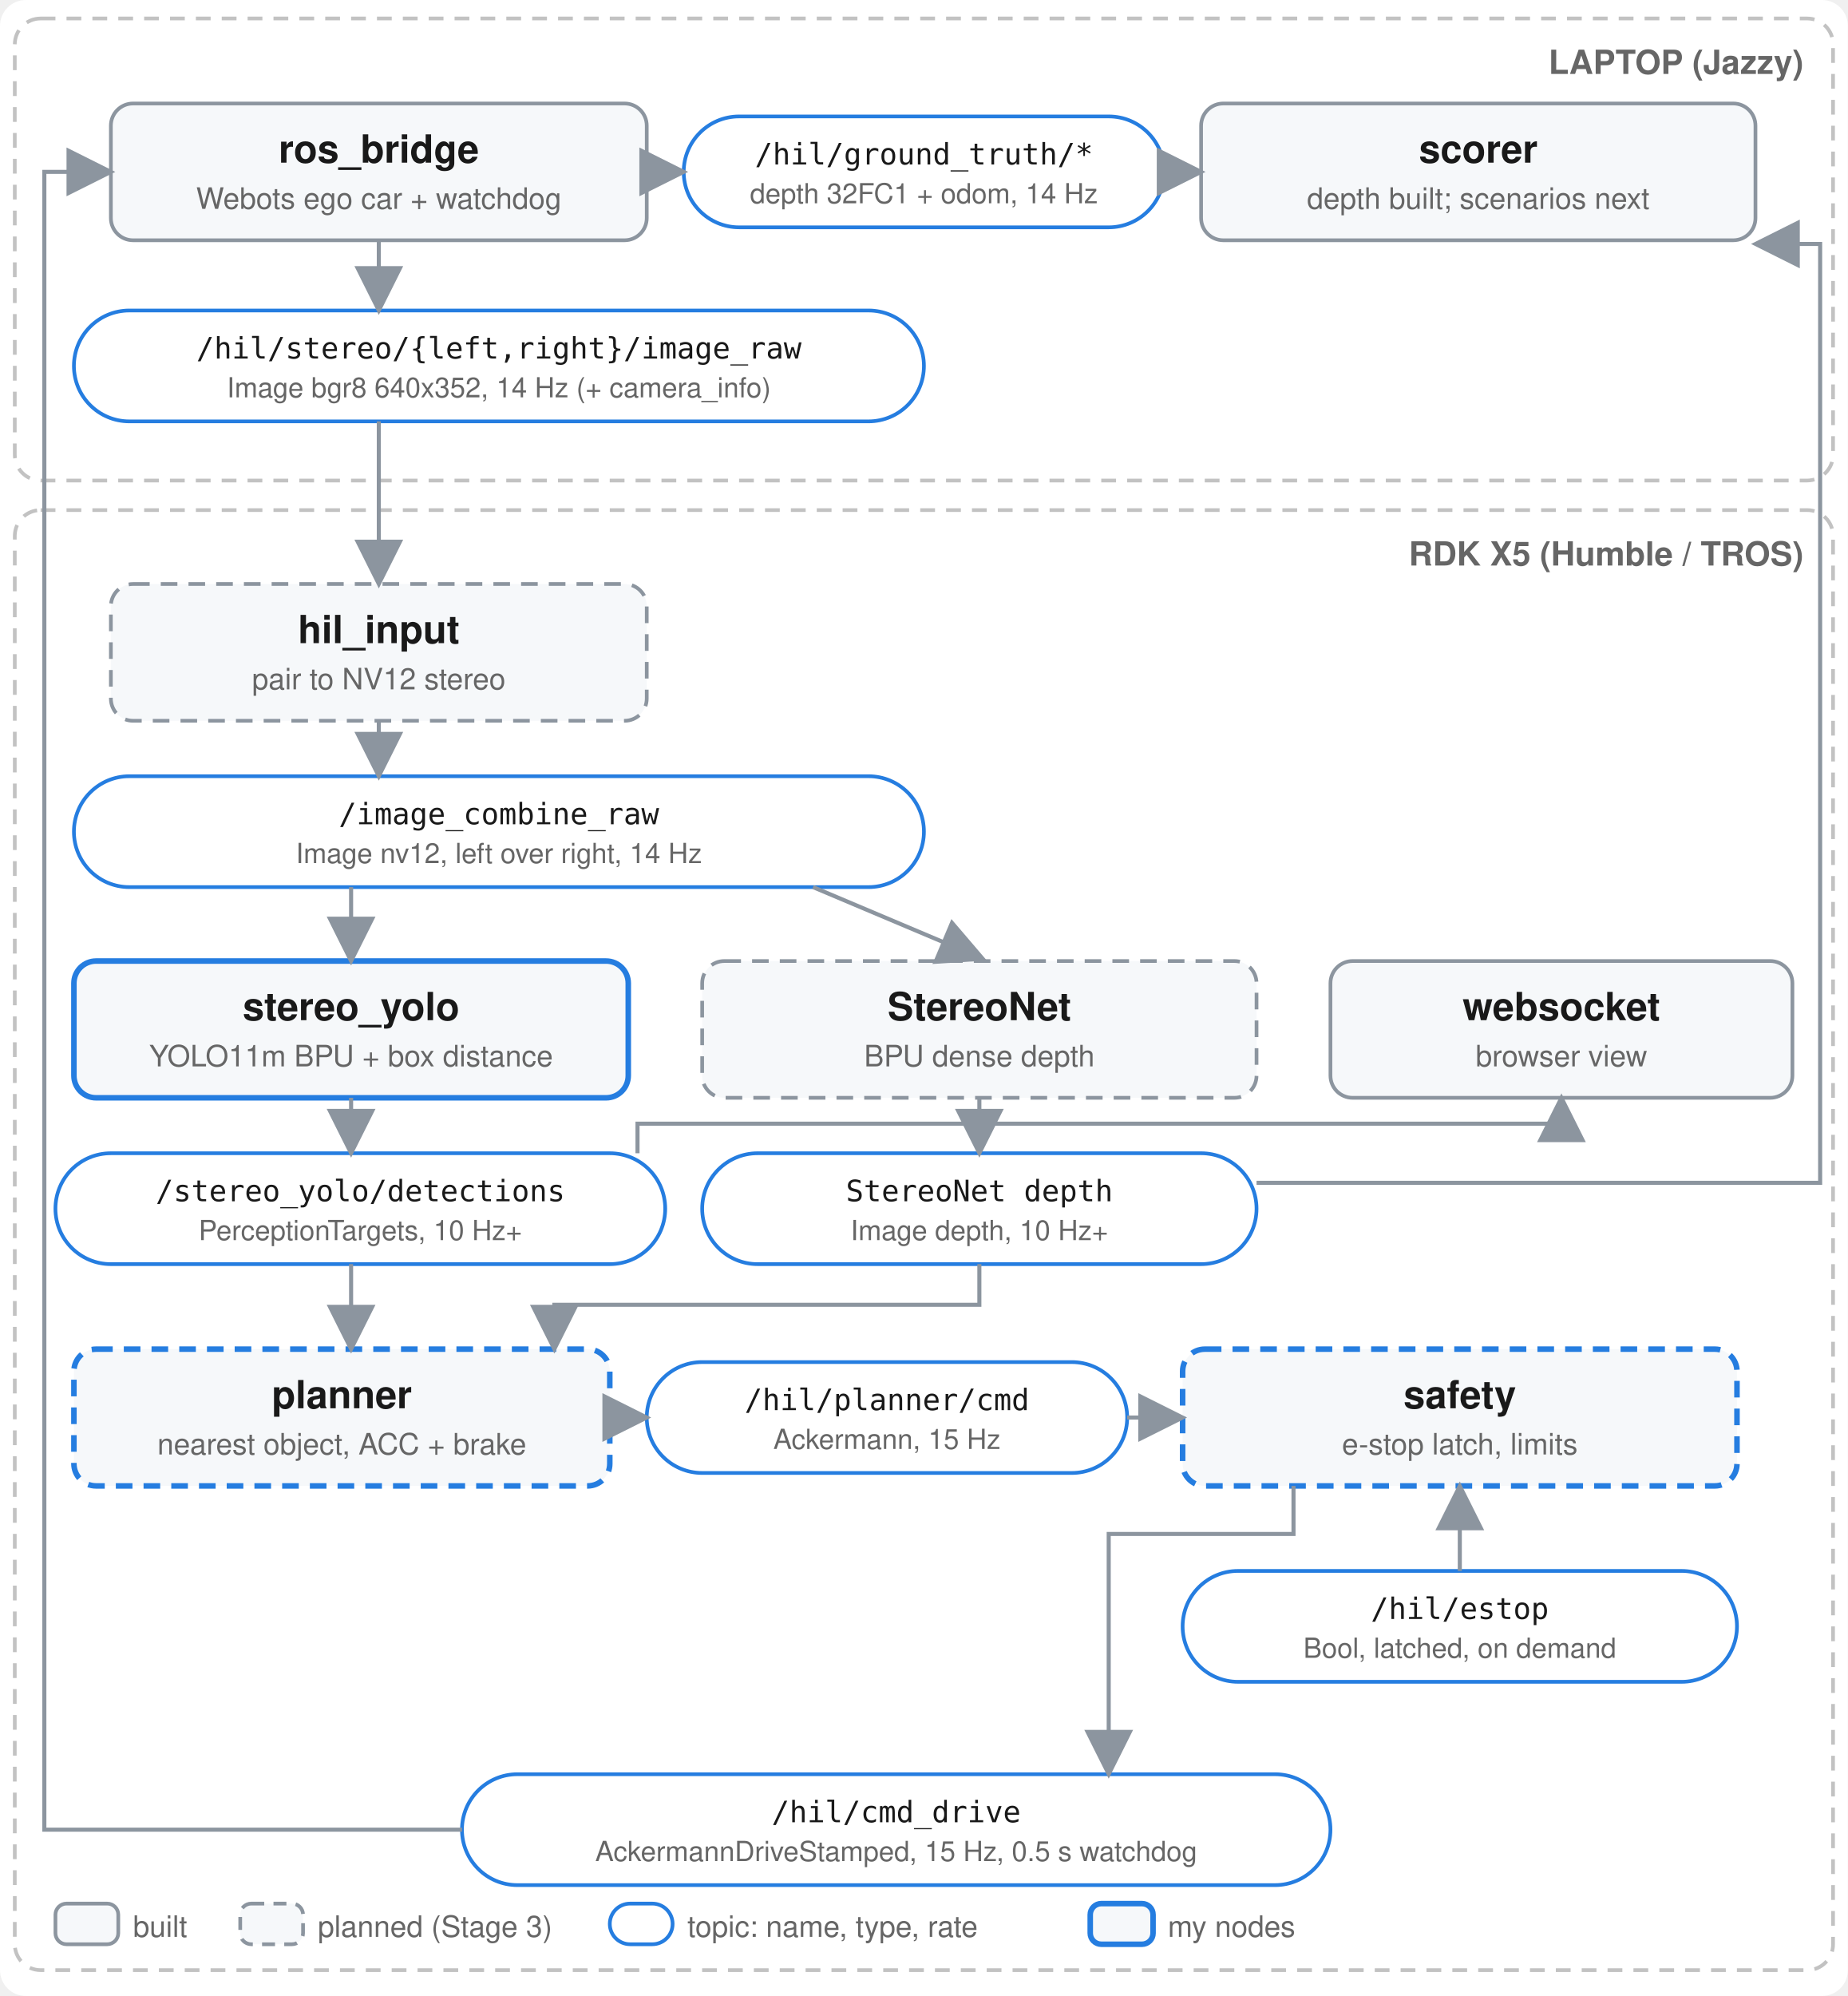
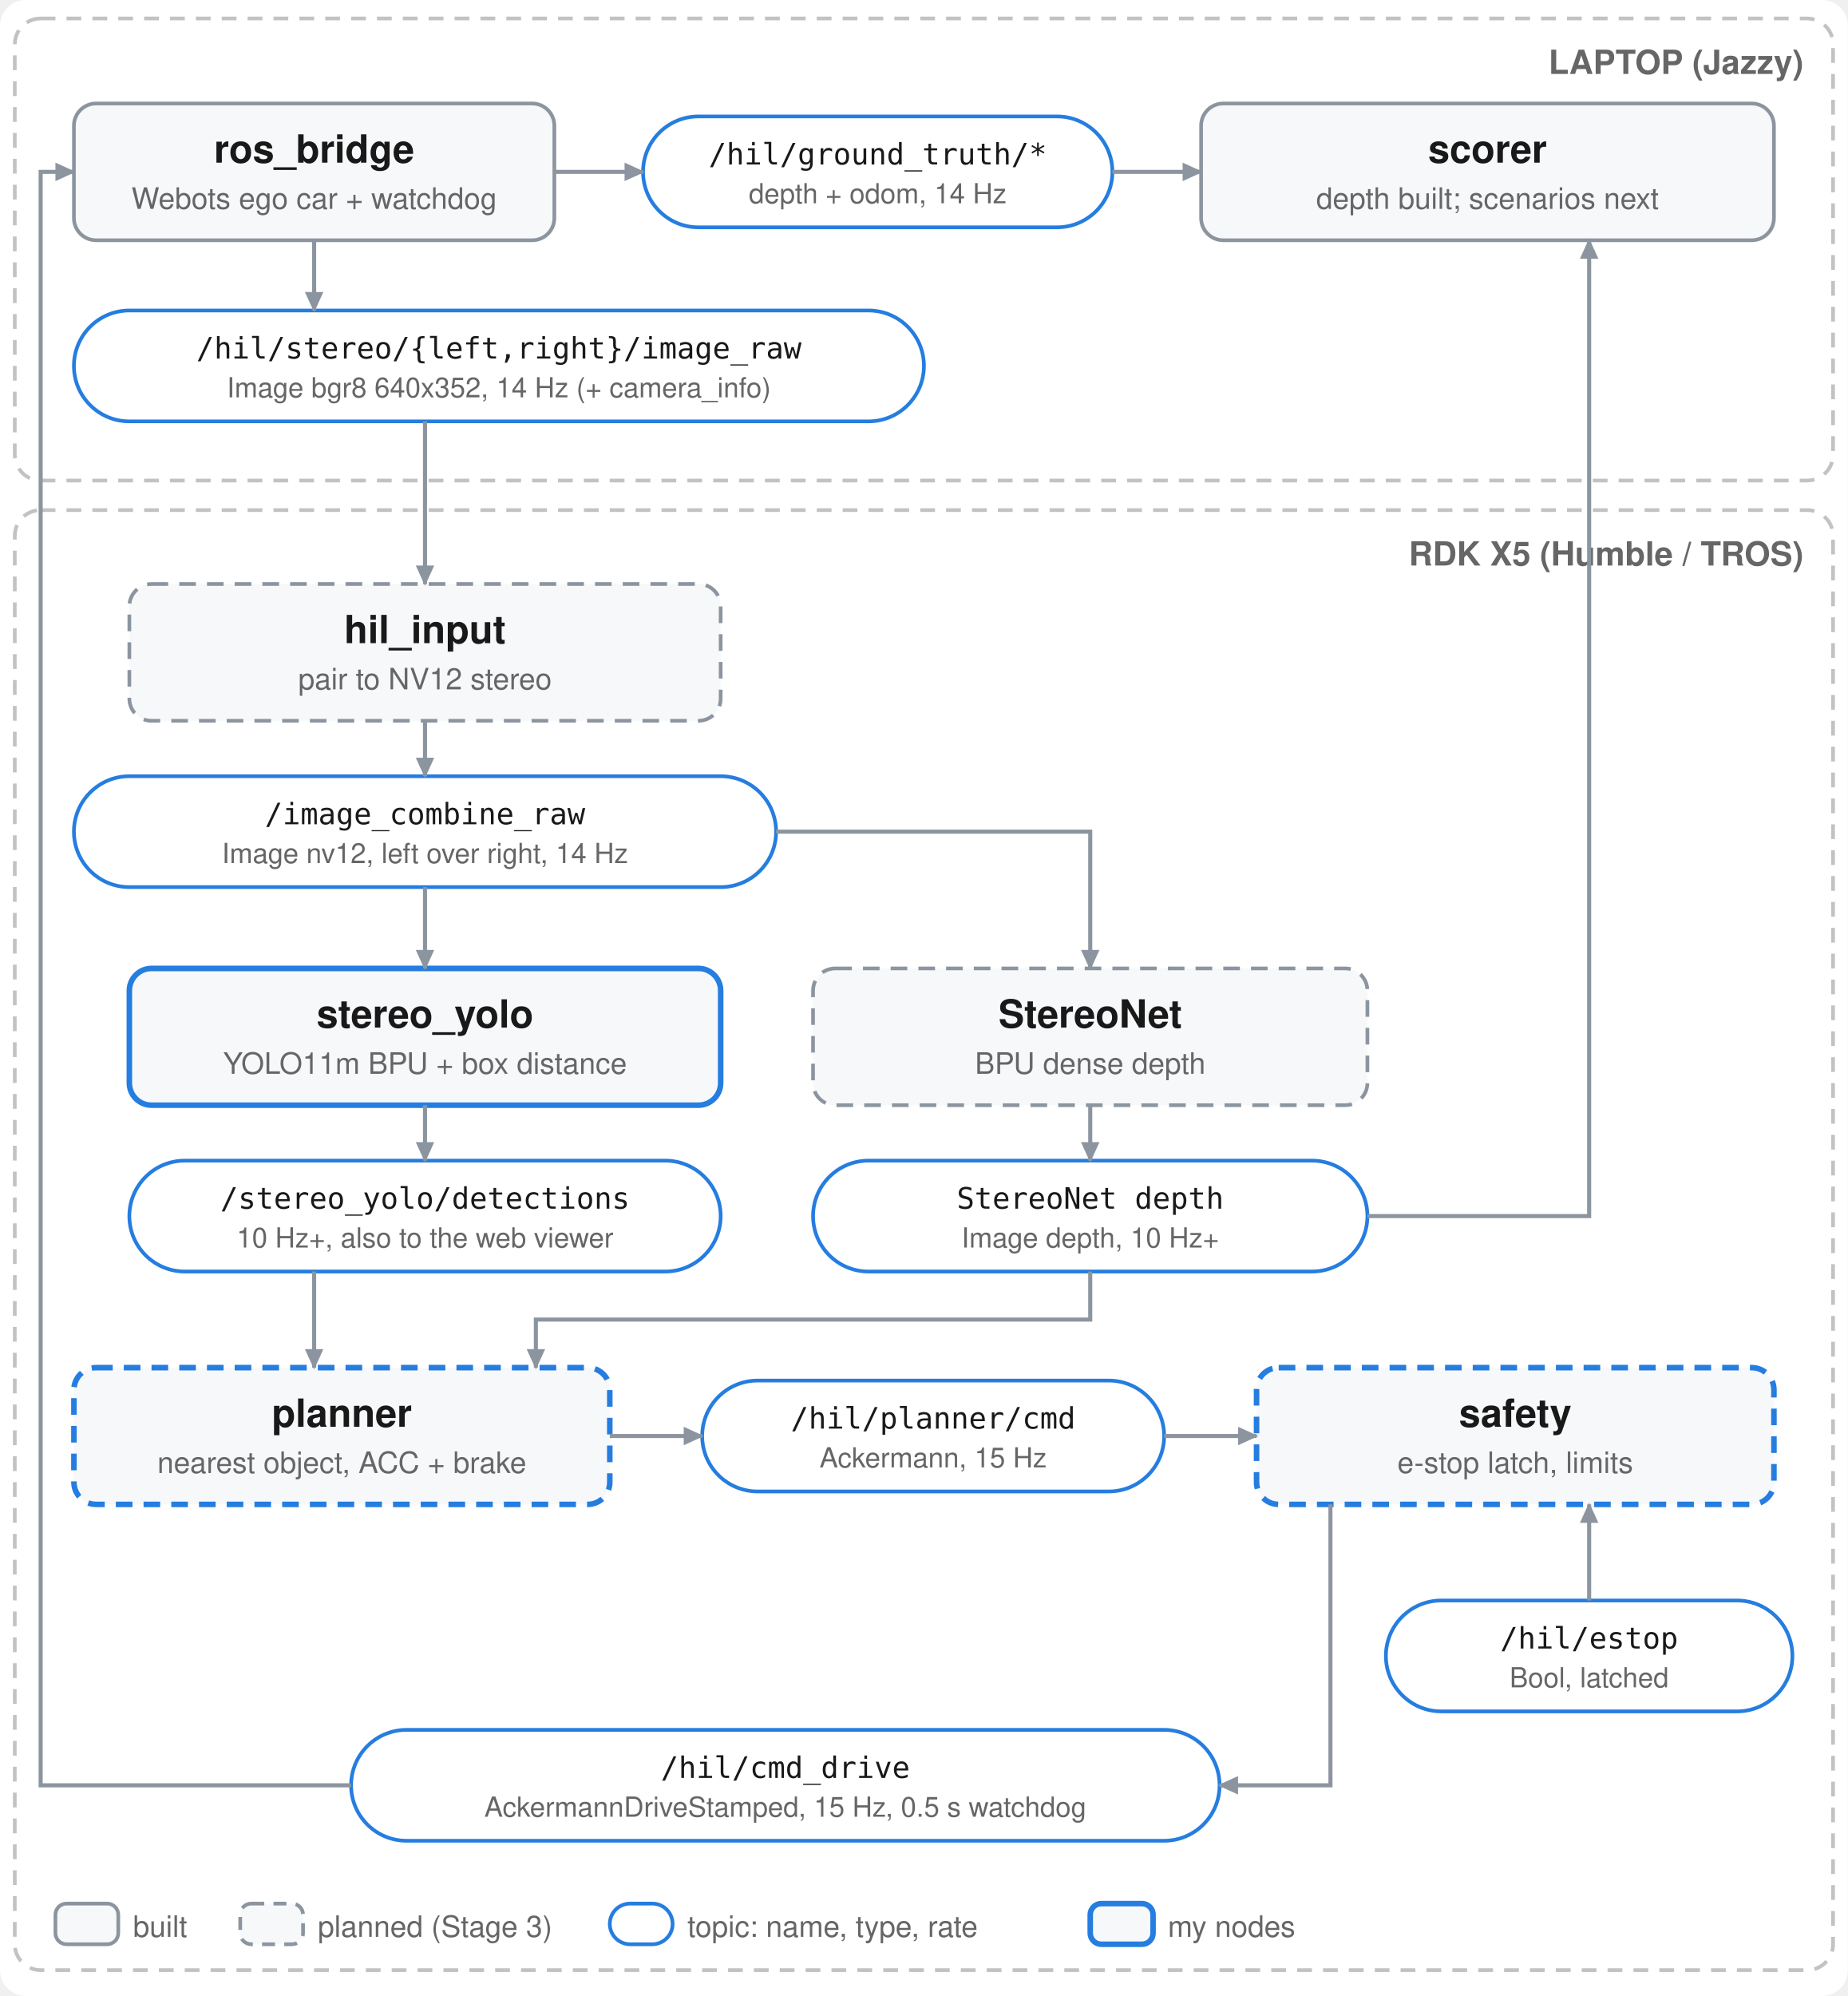
<svg xmlns="http://www.w3.org/2000/svg" width="1000" height="1080" viewBox="0 0 1000 1080" font-family="-apple-system,Segoe UI,Helvetica,Arial,sans-serif">
  <rect width="1000" height="1080" rx="14" fill="#ffffff" />
  <defs>
-     <marker id="a" markerWidth="12" markerHeight="12" refX="10" refY="6" orient="auto">
-       <path d="M0,0 L12,6 L0,12 z" fill="#8c959f" />
+     <marker id="a" markerUnits="userSpaceOnUse" markerWidth="11" markerHeight="10" refX="10" refY="5" orient="auto">
+       <path d="M0,0 L11,5 L0,10 z" fill="#8c959f" />
    </marker>
  </defs>
  <rect x="8" y="10" width="984" height="250" rx="14" fill="none" stroke="#c2c2c2" stroke-width="2" stroke-dasharray="8 6" />
  <text x="976" y="40" font-size="18" font-weight="700" fill="#666666" text-anchor="end">LAPTOP  (Jazzy)</text>
  <rect x="8" y="276" width="984" height="790" rx="14" fill="none" stroke="#c2c2c2" stroke-width="2" stroke-dasharray="8 6" />
  <text x="976" y="306" font-size="18" font-weight="700" fill="#666666" text-anchor="end">RDK X5  (Humble / TROS)</text>
-   <rect x="60" y="56" width="290" height="74" rx="12" fill="#f6f8fa" stroke="#8c959f" stroke-width="2" />
-   <text x="205.0" y="88" font-size="21" font-weight="700" fill="#191919" text-anchor="middle">ros_bridge</text>
-   <text x="205.0" y="113" font-size="16" fill="#666666" text-anchor="middle">Webots ego car + watchdog</text>
-   <rect x="370" y="63" width="260" height="60" rx="30" fill="#ffffff" stroke="#257de0" stroke-width="2" />
-   <text x="500.0" y="89" font-size="16" font-family="ui-monospace,SFMono-Regular,Menlo,Consolas,monospace" fill="#191919" text-anchor="middle">/hil/ground_truth/*</text>
-   <text x="500.0" y="110" font-size="15" fill="#666666" text-anchor="middle">depth 32FC1 + odom, 14 Hz</text>
-   <rect x="650" y="56" width="300" height="74" rx="12" fill="#f6f8fa" stroke="#8c959f" stroke-width="2" />
-   <text x="800.0" y="88" font-size="21" font-weight="700" fill="#191919" text-anchor="middle">scorer</text>
-   <text x="800.0" y="113" font-size="16" fill="#666666" text-anchor="middle">depth built; scenarios next</text>
-   <path d="M350,93 L368,93" fill="none" stroke="#8c959f" stroke-width="2.2" marker-end="url(#a)" />
-   <path d="M630,93 L648,93" fill="none" stroke="#8c959f" stroke-width="2.2" marker-end="url(#a)" />
+   <rect x="40" y="56" width="260" height="74" rx="12" fill="#f6f8fa" stroke="#8c959f" stroke-width="2" />
+   <text x="170.0" y="88" font-size="21" font-weight="700" fill="#191919" text-anchor="middle">ros_bridge</text>
+   <text x="170.0" y="113" font-size="16" fill="#666666" text-anchor="middle">Webots ego car + watchdog</text>
+   <rect x="348" y="63" width="254" height="60" rx="30" fill="#ffffff" stroke="#257de0" stroke-width="2" />
+   <text x="475.0" y="89" font-size="16" font-family="ui-monospace,SFMono-Regular,Menlo,Consolas,monospace" fill="#191919" text-anchor="middle">/hil/ground_truth/*</text>
+   <text x="475.0" y="110" font-size="15" fill="#666666" text-anchor="middle">depth + odom, 14 Hz</text>
+   <rect x="650" y="56" width="310" height="74" rx="12" fill="#f6f8fa" stroke="#8c959f" stroke-width="2" />
+   <text x="805.0" y="88" font-size="21" font-weight="700" fill="#191919" text-anchor="middle">scorer</text>
+   <text x="805.0" y="113" font-size="16" fill="#666666" text-anchor="middle">depth built; scenarios next</text>
+   <path d="M300,93 L348,93" fill="none" stroke="#8c959f" stroke-width="2.2" marker-end="url(#a)" />
+   <path d="M602,93 L650,93" fill="none" stroke="#8c959f" stroke-width="2.2" marker-end="url(#a)" />
  <rect x="40" y="168" width="460" height="60" rx="30" fill="#ffffff" stroke="#257de0" stroke-width="2" />
  <text x="270.0" y="194" font-size="16" font-family="ui-monospace,SFMono-Regular,Menlo,Consolas,monospace" fill="#191919" text-anchor="middle">/hil/stereo/{left,right}/image_raw</text>
  <text x="270.0" y="215" font-size="15" fill="#666666" text-anchor="middle">Image bgr8 640x352, 14 Hz (+ camera_info)</text>
-   <path d="M205,130 L205,166" fill="none" stroke="#8c959f" stroke-width="2.2" marker-end="url(#a)" />
-   <rect x="60" y="316" width="290" height="74" rx="12" fill="#f6f8fa" stroke="#8c959f" stroke-width="2" stroke-dasharray="9 6" />
-   <text x="205.0" y="348" font-size="21" font-weight="700" fill="#191919" text-anchor="middle">hil_input</text>
-   <text x="205.0" y="373" font-size="16" fill="#666666" text-anchor="middle">pair to NV12 stereo</text>
-   <path d="M205,228 L205,314" fill="none" stroke="#8c959f" stroke-width="2.2" marker-end="url(#a)" />
-   <rect x="40" y="420" width="460" height="60" rx="30" fill="#ffffff" stroke="#257de0" stroke-width="2" />
-   <text x="270.0" y="446" font-size="16" font-family="ui-monospace,SFMono-Regular,Menlo,Consolas,monospace" fill="#191919" text-anchor="middle">/image_combine_raw</text>
-   <text x="270.0" y="467" font-size="15" fill="#666666" text-anchor="middle">Image nv12, left over right, 14 Hz</text>
-   <path d="M205,390 L205,418" fill="none" stroke="#8c959f" stroke-width="2.2" marker-end="url(#a)" />
-   <rect x="40" y="520" width="300" height="74" rx="12" fill="#f6f8fa" stroke="#257de0" stroke-width="3" />
-   <text x="190.0" y="552" font-size="21" font-weight="700" fill="#191919" text-anchor="middle">stereo_yolo</text>
-   <text x="190.0" y="577" font-size="16" fill="#666666" text-anchor="middle">YOLO11m BPU + box distance</text>
-   <rect x="380" y="520" width="300" height="74" rx="12" fill="#f6f8fa" stroke="#8c959f" stroke-width="2" stroke-dasharray="9 6" />
-   <text x="530.0" y="552" font-size="21" font-weight="700" fill="#191919" text-anchor="middle">StereoNet</text>
-   <text x="530.0" y="577" font-size="16" fill="#666666" text-anchor="middle">BPU dense depth</text>
-   <rect x="720" y="520" width="250" height="74" rx="12" fill="#f6f8fa" stroke="#8c959f" stroke-width="2" />
-   <text x="845.0" y="552" font-size="21" font-weight="700" fill="#191919" text-anchor="middle">websocket</text>
-   <text x="845.0" y="577" font-size="16" fill="#666666" text-anchor="middle">browser view</text>
-   <path d="M190,480 L190,518" fill="none" stroke="#8c959f" stroke-width="2.2" marker-end="url(#a)" />
-   <path d="M440,480 L530,518" fill="none" stroke="#8c959f" stroke-width="2.2" marker-end="url(#a)" />
-   <rect x="30" y="624" width="330" height="60" rx="30" fill="#ffffff" stroke="#257de0" stroke-width="2" />
-   <text x="195.0" y="650" font-size="16" font-family="ui-monospace,SFMono-Regular,Menlo,Consolas,monospace" fill="#191919" text-anchor="middle">/stereo_yolo/detections</text>
-   <text x="195.0" y="671" font-size="15" fill="#666666" text-anchor="middle">PerceptionTargets, 10 Hz+</text>
-   <rect x="380" y="624" width="300" height="60" rx="30" fill="#ffffff" stroke="#257de0" stroke-width="2" />
-   <text x="530.0" y="650" font-size="16" font-family="ui-monospace,SFMono-Regular,Menlo,Consolas,monospace" fill="#191919" text-anchor="middle">StereoNet depth</text>
-   <text x="530.0" y="671" font-size="15" fill="#666666" text-anchor="middle">Image depth, 10 Hz+</text>
-   <path d="M190,594 L190,622" fill="none" stroke="#8c959f" stroke-width="2.2" marker-end="url(#a)" />
-   <path d="M530,594 L530,622" fill="none" stroke="#8c959f" stroke-width="2.2" marker-end="url(#a)" />
-   <path d="M345,624 L345,608 L845,608 L845,596" fill="none" stroke="#8c959f" stroke-width="2.2" marker-end="url(#a)" />
-   <path d="M680,640 L985,640 L985,132 L952,132" fill="none" stroke="#8c959f" stroke-width="2.2" marker-end="url(#a)" />
-   <rect x="40" y="730" width="290" height="74" rx="12" fill="#f6f8fa" stroke="#257de0" stroke-width="3" stroke-dasharray="9 6" />
-   <text x="185.0" y="762" font-size="21" font-weight="700" fill="#191919" text-anchor="middle">planner</text>
-   <text x="185.0" y="787" font-size="16" fill="#666666" text-anchor="middle">nearest object, ACC + brake</text>
-   <path d="M190,684 L190,728" fill="none" stroke="#8c959f" stroke-width="2.2" marker-end="url(#a)" />
-   <path d="M530,684 L530,706 L300,706 L300,728" fill="none" stroke="#8c959f" stroke-width="2.2" marker-end="url(#a)" />
-   <rect x="350" y="737" width="260" height="60" rx="30" fill="#ffffff" stroke="#257de0" stroke-width="2" />
-   <text x="480.0" y="763" font-size="16" font-family="ui-monospace,SFMono-Regular,Menlo,Consolas,monospace" fill="#191919" text-anchor="middle">/hil/planner/cmd</text>
-   <text x="480.0" y="784" font-size="15" fill="#666666" text-anchor="middle">Ackermann, 15 Hz</text>
-   <rect x="640" y="730" width="300" height="74" rx="12" fill="#f6f8fa" stroke="#257de0" stroke-width="3" stroke-dasharray="9 6" />
-   <text x="790.0" y="762" font-size="21" font-weight="700" fill="#191919" text-anchor="middle">safety</text>
-   <text x="790.0" y="787" font-size="16" fill="#666666" text-anchor="middle">e-stop latch, limits</text>
-   <path d="M330,767 L348,767" fill="none" stroke="#8c959f" stroke-width="2.2" marker-end="url(#a)" />
-   <path d="M610,767 L638,767" fill="none" stroke="#8c959f" stroke-width="2.2" marker-end="url(#a)" />
-   <rect x="640" y="850" width="300" height="60" rx="30" fill="#ffffff" stroke="#257de0" stroke-width="2" />
-   <text x="790.0" y="876" font-size="16" font-family="ui-monospace,SFMono-Regular,Menlo,Consolas,monospace" fill="#191919" text-anchor="middle">/hil/estop</text>
-   <text x="790.0" y="897" font-size="15" fill="#666666" text-anchor="middle">Bool, latched, on demand</text>
-   <path d="M790,850 L790,806" fill="none" stroke="#8c959f" stroke-width="2.2" marker-end="url(#a)" />
-   <rect x="250" y="960" width="470" height="60" rx="30" fill="#ffffff" stroke="#257de0" stroke-width="2" />
-   <text x="485.0" y="986" font-size="16" font-family="ui-monospace,SFMono-Regular,Menlo,Consolas,monospace" fill="#191919" text-anchor="middle">/hil/cmd_drive</text>
-   <text x="485.0" y="1007" font-size="15" fill="#666666" text-anchor="middle">AckermannDriveStamped, 15 Hz, 0.5 s watchdog</text>
-   <path d="M700,804 L700,830 L600,830 L600,958" fill="none" stroke="#8c959f" stroke-width="2.2" marker-end="url(#a)" />
-   <path d="M250,990 L24,990 L24,93 L58,93" fill="none" stroke="#8c959f" stroke-width="2.2" marker-end="url(#a)" />
+   <path d="M170,130 L170,168" fill="none" stroke="#8c959f" stroke-width="2.2" marker-end="url(#a)" />
+   <rect x="70" y="316" width="320" height="74" rx="12" fill="#f6f8fa" stroke="#8c959f" stroke-width="2" stroke-dasharray="9 6" />
+   <text x="230.0" y="348" font-size="21" font-weight="700" fill="#191919" text-anchor="middle">hil_input</text>
+   <text x="230.0" y="373" font-size="16" fill="#666666" text-anchor="middle">pair to NV12 stereo</text>
+   <path d="M230,228 L230,316" fill="none" stroke="#8c959f" stroke-width="2.2" marker-end="url(#a)" />
+   <rect x="40" y="420" width="380" height="60" rx="30" fill="#ffffff" stroke="#257de0" stroke-width="2" />
+   <text x="230.0" y="446" font-size="16" font-family="ui-monospace,SFMono-Regular,Menlo,Consolas,monospace" fill="#191919" text-anchor="middle">/image_combine_raw</text>
+   <text x="230.0" y="467" font-size="15" fill="#666666" text-anchor="middle">Image nv12, left over right, 14 Hz</text>
+   <path d="M230,390 L230,420" fill="none" stroke="#8c959f" stroke-width="2.2" marker-end="url(#a)" />
+   <rect x="70" y="524" width="320" height="74" rx="12" fill="#f6f8fa" stroke="#257de0" stroke-width="3" />
+   <text x="230.0" y="556" font-size="21" font-weight="700" fill="#191919" text-anchor="middle">stereo_yolo</text>
+   <text x="230.0" y="581" font-size="16" fill="#666666" text-anchor="middle">YOLO11m BPU + box distance</text>
+   <rect x="440" y="524" width="300" height="74" rx="12" fill="#f6f8fa" stroke="#8c959f" stroke-width="2" stroke-dasharray="9 6" />
+   <text x="590.0" y="556" font-size="21" font-weight="700" fill="#191919" text-anchor="middle">StereoNet</text>
+   <text x="590.0" y="581" font-size="16" fill="#666666" text-anchor="middle">BPU dense depth</text>
+   <path d="M230,480 L230,524" fill="none" stroke="#8c959f" stroke-width="2.2" marker-end="url(#a)" />
+   <path d="M420,450 L590,450 L590,524" fill="none" stroke="#8c959f" stroke-width="2.2" marker-end="url(#a)" />
+   <rect x="70" y="628" width="320" height="60" rx="30" fill="#ffffff" stroke="#257de0" stroke-width="2" />
+   <text x="230.0" y="654" font-size="16" font-family="ui-monospace,SFMono-Regular,Menlo,Consolas,monospace" fill="#191919" text-anchor="middle">/stereo_yolo/detections</text>
+   <text x="230.0" y="675" font-size="15" fill="#666666" text-anchor="middle">10 Hz+, also to the web viewer</text>
+   <rect x="440" y="628" width="300" height="60" rx="30" fill="#ffffff" stroke="#257de0" stroke-width="2" />
+   <text x="590.0" y="654" font-size="16" font-family="ui-monospace,SFMono-Regular,Menlo,Consolas,monospace" fill="#191919" text-anchor="middle">StereoNet depth</text>
+   <text x="590.0" y="675" font-size="15" fill="#666666" text-anchor="middle">Image depth, 10 Hz+</text>
+   <path d="M230,598 L230,628" fill="none" stroke="#8c959f" stroke-width="2.2" marker-end="url(#a)" />
+   <path d="M590,598 L590,628" fill="none" stroke="#8c959f" stroke-width="2.2" marker-end="url(#a)" />
+   <path d="M740,658 L860,658 L860,130" fill="none" stroke="#8c959f" stroke-width="2.2" marker-end="url(#a)" />
+   <rect x="40" y="740" width="290" height="74" rx="12" fill="#f6f8fa" stroke="#257de0" stroke-width="3" stroke-dasharray="9 6" />
+   <text x="185.0" y="772" font-size="21" font-weight="700" fill="#191919" text-anchor="middle">planner</text>
+   <text x="185.0" y="797" font-size="16" fill="#666666" text-anchor="middle">nearest object, ACC + brake</text>
+   <path d="M170,688 L170,740" fill="none" stroke="#8c959f" stroke-width="2.2" marker-end="url(#a)" />
+   <path d="M590,688 L590,714 L290,714 L290,740" fill="none" stroke="#8c959f" stroke-width="2.2" marker-end="url(#a)" />
+   <rect x="380" y="747" width="250" height="60" rx="30" fill="#ffffff" stroke="#257de0" stroke-width="2" />
+   <text x="505.0" y="773" font-size="16" font-family="ui-monospace,SFMono-Regular,Menlo,Consolas,monospace" fill="#191919" text-anchor="middle">/hil/planner/cmd</text>
+   <text x="505.0" y="794" font-size="15" fill="#666666" text-anchor="middle">Ackermann, 15 Hz</text>
+   <rect x="680" y="740" width="280" height="74" rx="12" fill="#f6f8fa" stroke="#257de0" stroke-width="3" stroke-dasharray="9 6" />
+   <text x="820.0" y="772" font-size="21" font-weight="700" fill="#191919" text-anchor="middle">safety</text>
+   <text x="820.0" y="797" font-size="16" fill="#666666" text-anchor="middle">e-stop latch, limits</text>
+   <path d="M330,777 L380,777" fill="none" stroke="#8c959f" stroke-width="2.2" marker-end="url(#a)" />
+   <path d="M630,777 L680,777" fill="none" stroke="#8c959f" stroke-width="2.2" marker-end="url(#a)" />
+   <rect x="750" y="866" width="220" height="60" rx="30" fill="#ffffff" stroke="#257de0" stroke-width="2" />
+   <text x="860.0" y="892" font-size="16" font-family="ui-monospace,SFMono-Regular,Menlo,Consolas,monospace" fill="#191919" text-anchor="middle">/hil/estop</text>
+   <text x="860.0" y="913" font-size="15" fill="#666666" text-anchor="middle">Bool, latched</text>
+   <path d="M860,866 L860,814" fill="none" stroke="#8c959f" stroke-width="2.2" marker-end="url(#a)" />
+   <rect x="190" y="936" width="470" height="60" rx="30" fill="#ffffff" stroke="#257de0" stroke-width="2" />
+   <text x="425.0" y="962" font-size="16" font-family="ui-monospace,SFMono-Regular,Menlo,Consolas,monospace" fill="#191919" text-anchor="middle">/hil/cmd_drive</text>
+   <text x="425.0" y="983" font-size="15" fill="#666666" text-anchor="middle">AckermannDriveStamped, 15 Hz, 0.5 s watchdog</text>
+   <path d="M720,814 L720,966 L660,966" fill="none" stroke="#8c959f" stroke-width="2.2" marker-end="url(#a)" />
+   <path d="M190,966 L22,966 L22,93 L40,93" fill="none" stroke="#8c959f" stroke-width="2.2" marker-end="url(#a)" />
  <rect x="30" y="1030" width="34" height="22" rx="6" fill="#f6f8fa" stroke="#8c959f" stroke-width="2" />
  <text x="72" y="1048" font-size="16" fill="#666666">built</text>
  <rect x="130" y="1030" width="34" height="22" rx="6" fill="#f6f8fa" stroke="#8c959f" stroke-width="2" stroke-dasharray="7 5" />
  <text x="172" y="1048" font-size="16" fill="#666666">planned (Stage 3)</text>
  <rect x="330" y="1030" width="34" height="22" rx="11" fill="#ffffff" stroke="#257de0" stroke-width="2" />
  <text x="372" y="1048" font-size="16" fill="#666666">topic: name, type, rate</text>
  <rect x="590" y="1030" width="34" height="22" rx="6" fill="#f6f8fa" stroke="#257de0" stroke-width="3" />
  <text x="632" y="1048" font-size="16" fill="#666666">my nodes</text>
</svg>
